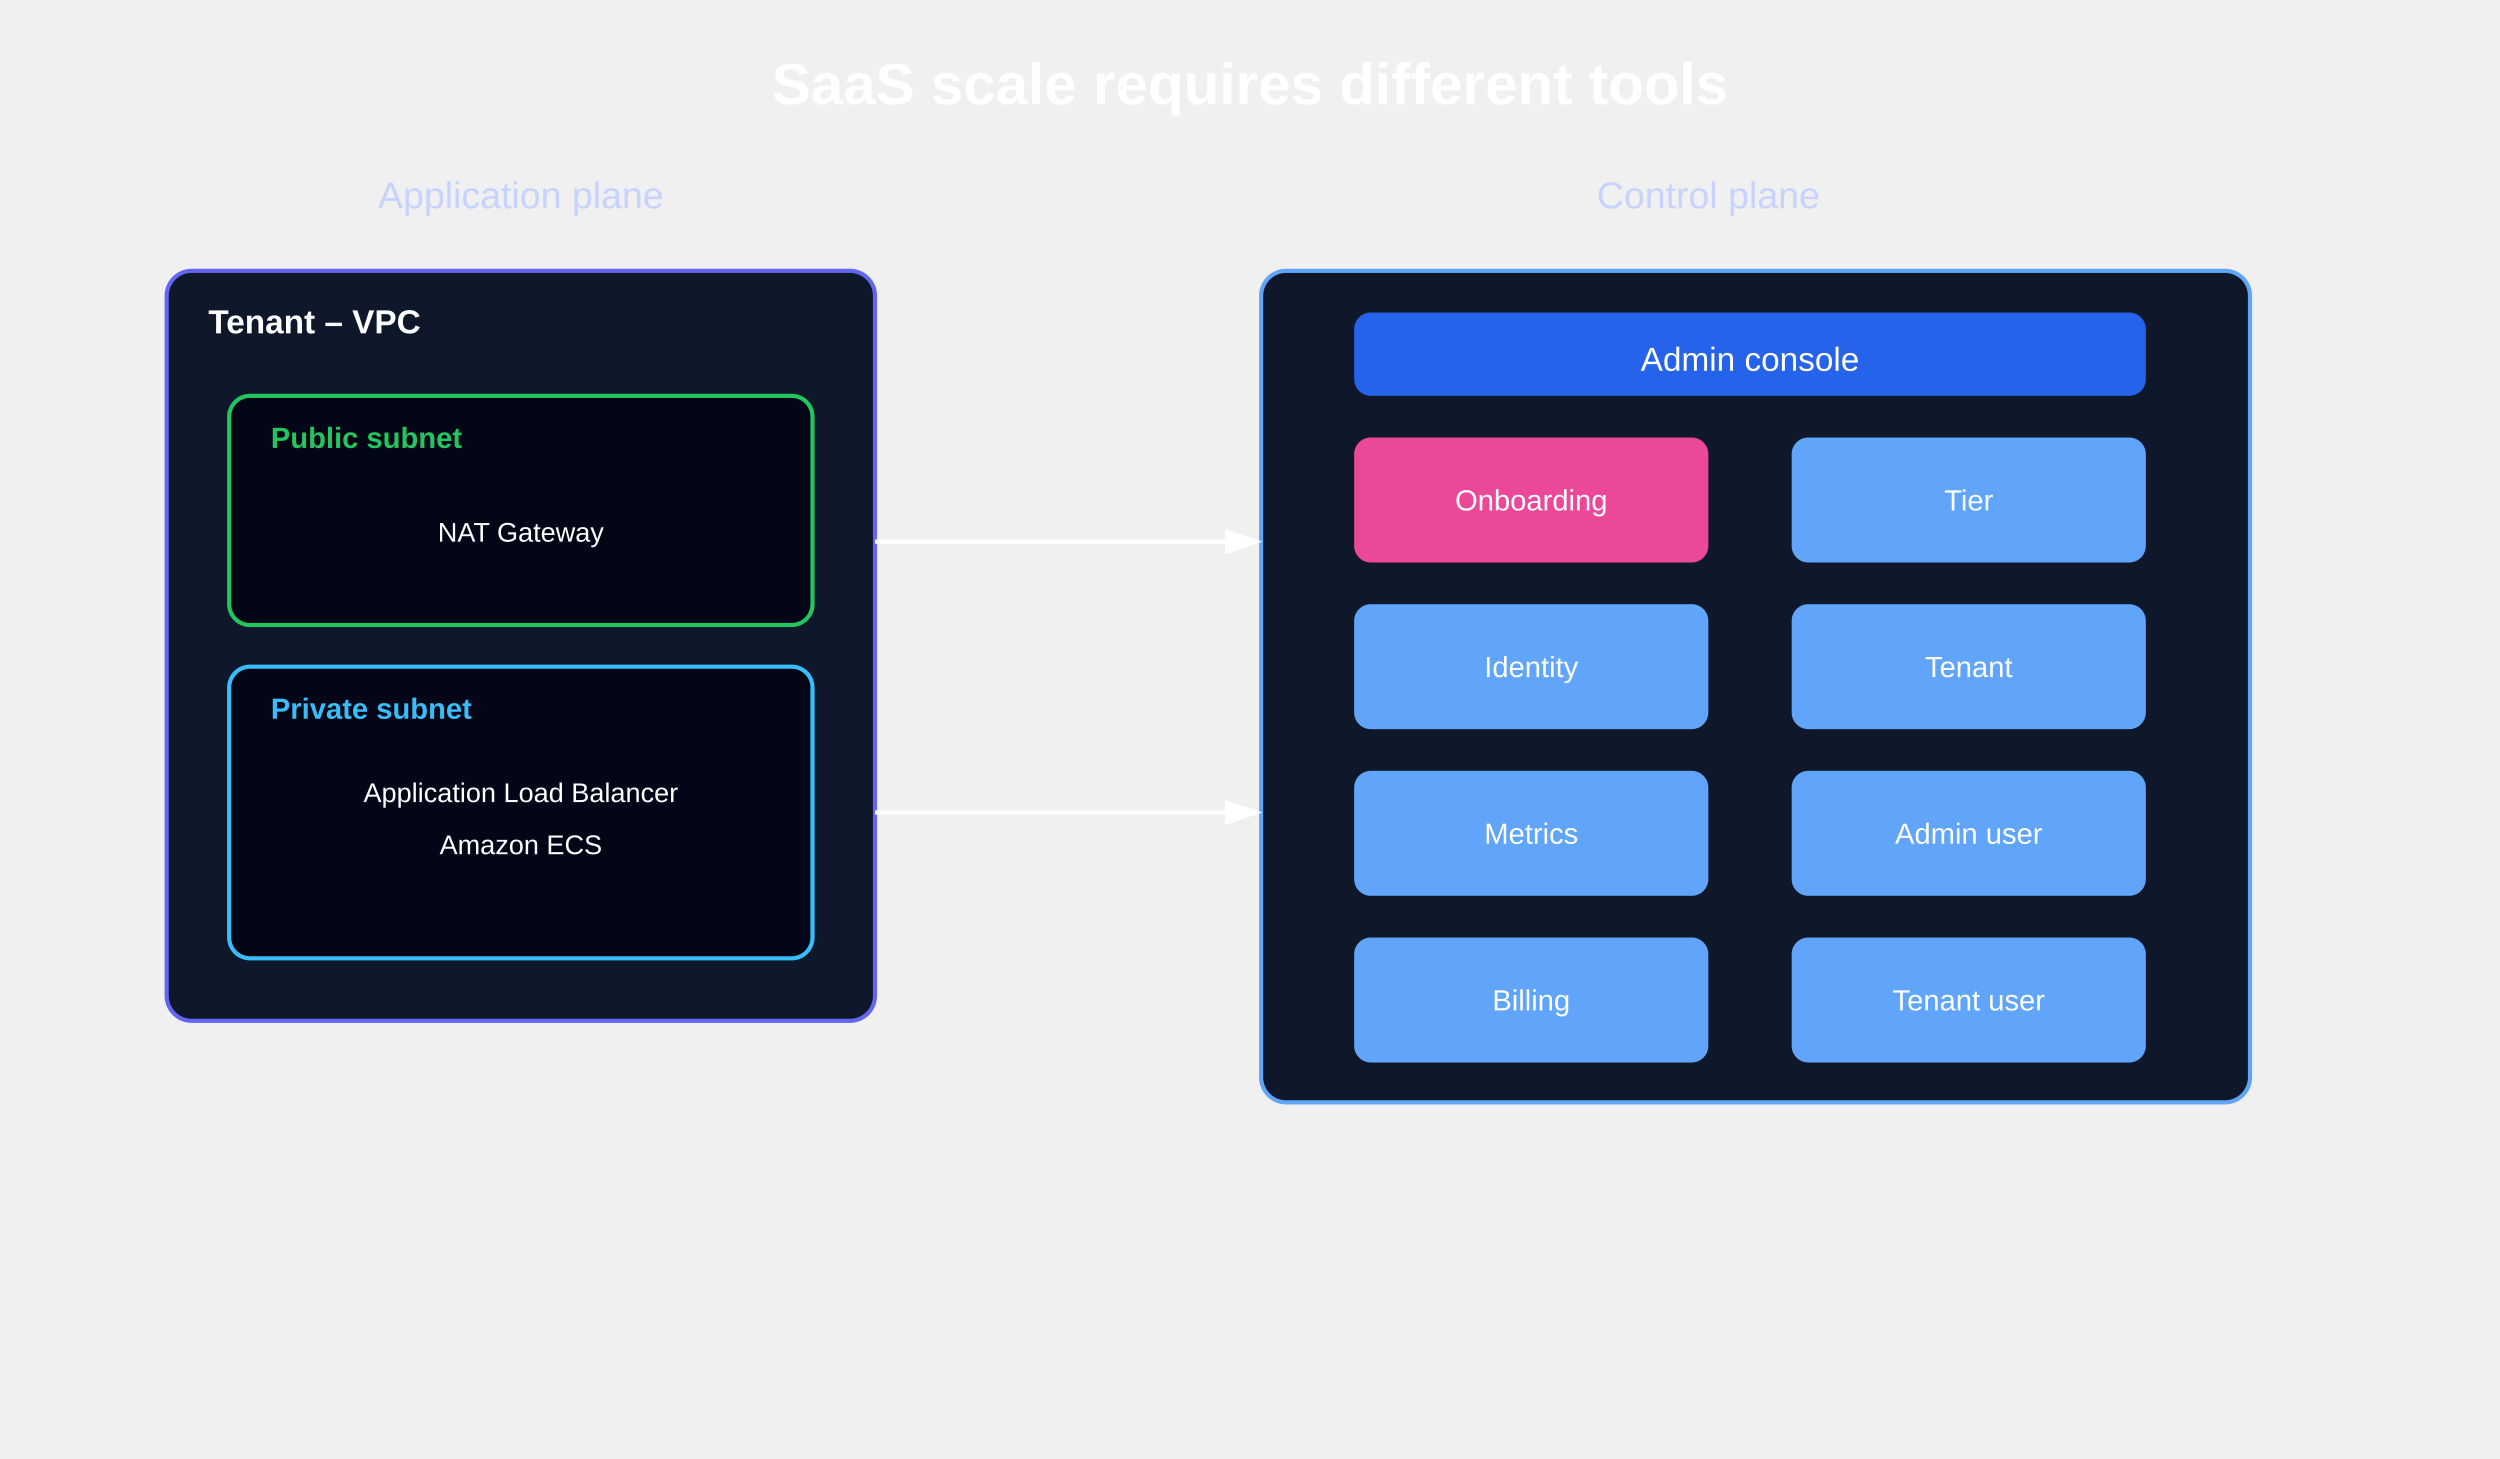
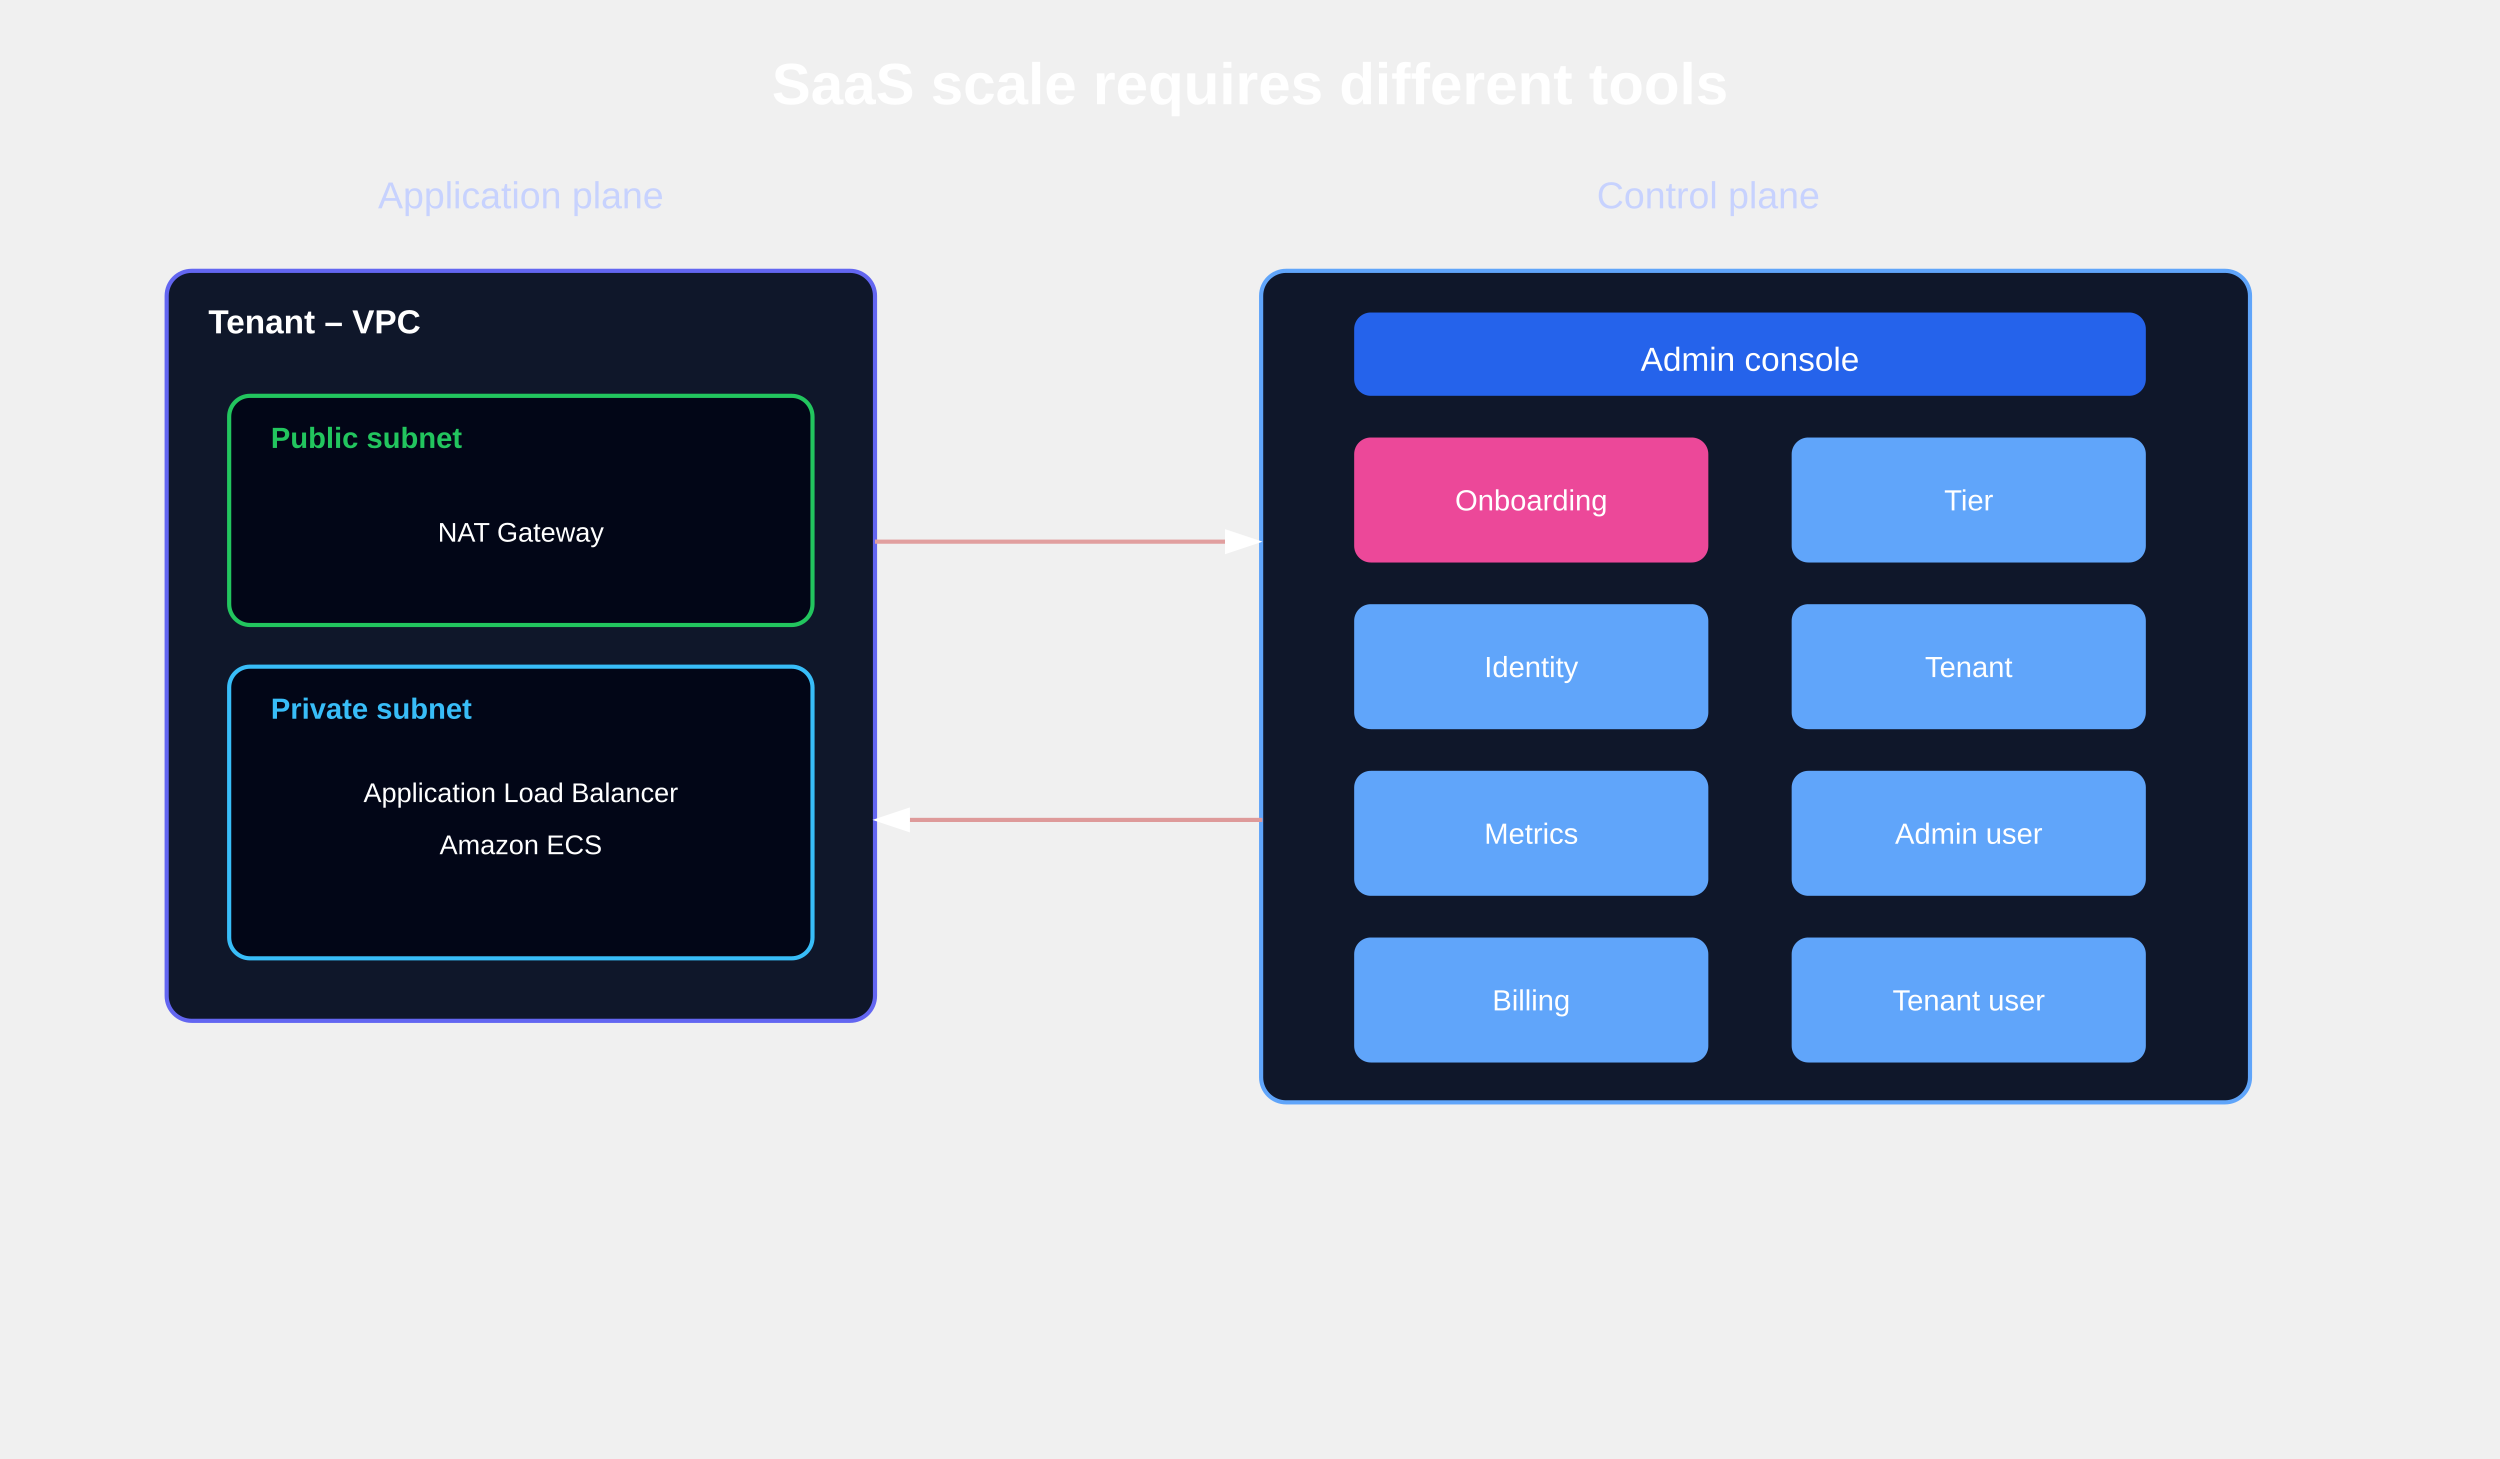
<svg xmlns="http://www.w3.org/2000/svg" width="1200" height="700" viewBox="0 0 1200 700" style="font-family: Arial, Helvetica, sans-serif; background:#0b1020">
  <text x="600" y="50" fill="#ffffff" font-size="28" text-anchor="middle" font-weight="bold" style="white-space: pre;">
    SaaS scale requires different tools
  </text>
  <text x="250" y="100" fill="#c7d2fe" font-size="18" text-anchor="middle" style="white-space: pre;">
    Application plane
  </text>
  <rect x="80" y="130" rx="12" ry="12" width="340" height="360" fill="#0f172a" stroke="#6366f1" stroke-width="2" />
  <text x="100" y="160" fill="#ffffff" font-size="16" font-weight="bold" style="white-space: pre;">
    Tenant – VPC
  </text>
  <rect x="110" y="190" rx="10" ry="10" width="280" height="110" fill="#020617" stroke="#22c55e" stroke-width="2" />
  <text x="130" y="215" fill="#22c55e" font-size="14" font-weight="bold" style="white-space: pre;">
    Public subnet
  </text>
  <text x="250" y="260" fill="#ffffff" font-size="13" text-anchor="middle" style="white-space: pre;">
    NAT Gateway
  </text>
  <rect x="110" y="320" rx="10" ry="10" width="280" height="140" fill="#020617" stroke="#38bdf8" stroke-width="2" />
  <text x="130" y="345" fill="#38bdf8" font-size="14" font-weight="bold" style="white-space: pre;">
    Private subnet
  </text>
  <text x="250" y="385" fill="#ffffff" font-size="13" text-anchor="middle" style="white-space: pre;">
    Application Load Balancer
  </text>
  <text x="250" y="410" fill="#ffffff" font-size="13" text-anchor="middle" style="white-space: pre;">
    Amazon ECS
  </text>
  <text x="820" y="100" fill="#c7d2fe" font-size="18" text-anchor="middle" style="white-space: pre;">
    Control plane
  </text>
  <rect x="605.337" y="130" rx="12" ry="12" width="474.663" height="399.136" fill="#0f172a" stroke="#60a5fa" stroke-width="2" style="" />
  <rect x="650" y="150" rx="8" ry="8" width="380" height="40" fill="#2563eb" />
  <text x="840" y="178" fill="#ffffff" font-size="16" text-anchor="middle" style="white-space: pre;">
    Admin console
  </text>
  <rect x="650" y="210" rx="8" ry="8" width="170" height="60" fill="#ec4899" />
  <rect x="860" y="210" rx="8" ry="8" width="170" height="60" fill="#60a5fa" />
  <text x="735" y="245" fill="#ffffff" font-size="14" text-anchor="middle" style="white-space: pre;">Onboarding</text>
  <text x="945" y="245" fill="#ffffff" font-size="14" text-anchor="middle" style="white-space: pre;">Tier</text>
  <rect x="650" y="290" rx="8" ry="8" width="170" height="60" fill="#60a5fa" />
  <rect x="860" y="290" rx="8" ry="8" width="170" height="60" fill="#60a5fa" />
  <text x="735" y="325" fill="#ffffff" font-size="14" text-anchor="middle" style="white-space: pre;">Identity</text>
  <text x="945" y="325" fill="#ffffff" font-size="14" text-anchor="middle" style="white-space: pre;">Tenant</text>
  <rect x="650" y="370" rx="8" ry="8" width="170" height="60" fill="#60a5fa" />
  <rect x="860" y="370" rx="8" ry="8" width="170" height="60" fill="#60a5fa" />
  <text x="735" y="405" fill="#ffffff" font-size="14" text-anchor="middle" style="white-space: pre;">Metrics</text>
  <text x="945" y="405" fill="#ffffff" font-size="14" text-anchor="middle" style="white-space: pre;">Admin user</text>
  <rect x="650" y="450" rx="8" ry="8" width="170" height="60" fill="#60a5fa" />
  <rect x="860" y="450" rx="8" ry="8" width="170" height="60" fill="#60a5fa" />
  <text x="735" y="485" fill="#ffffff" font-size="14" text-anchor="middle" style="white-space: pre;">Billing</text>
  <text x="945" y="485" fill="#ffffff" font-size="14" text-anchor="middle" style="white-space: pre;">Tenant user</text>
  <defs>
    <marker id="arrow" markerWidth="10" markerHeight="10" refX="6" refY="3" orient="auto" markerUnits="strokeWidth">
      <path d="M0,0 L0,6 L9,3 z" fill="#ffffff" />
    </marker>
  </defs>
-   <line x1="420" y1="260" x2="600" y2="260" stroke="#ffffff" stroke-width="2" marker-end="url(#arrow)" />
-   <line x1="420" y1="390" x2="600" y2="390" stroke="#ffffff" stroke-width="2" marker-end="url(#arrow)" />
+   <line x1="420" y1="260" x2="600" y2="260" stroke-width="2" marker-end="url(#arrow)" style="stroke: rgb(225, 159, 159);" />
+   <line x1="605.896" y1="393.558" x2="424.777" y2="393.558" stroke-width="2" marker-end="url(#arrow)" style="stroke: rgb(222, 154, 154);" />
</svg>
